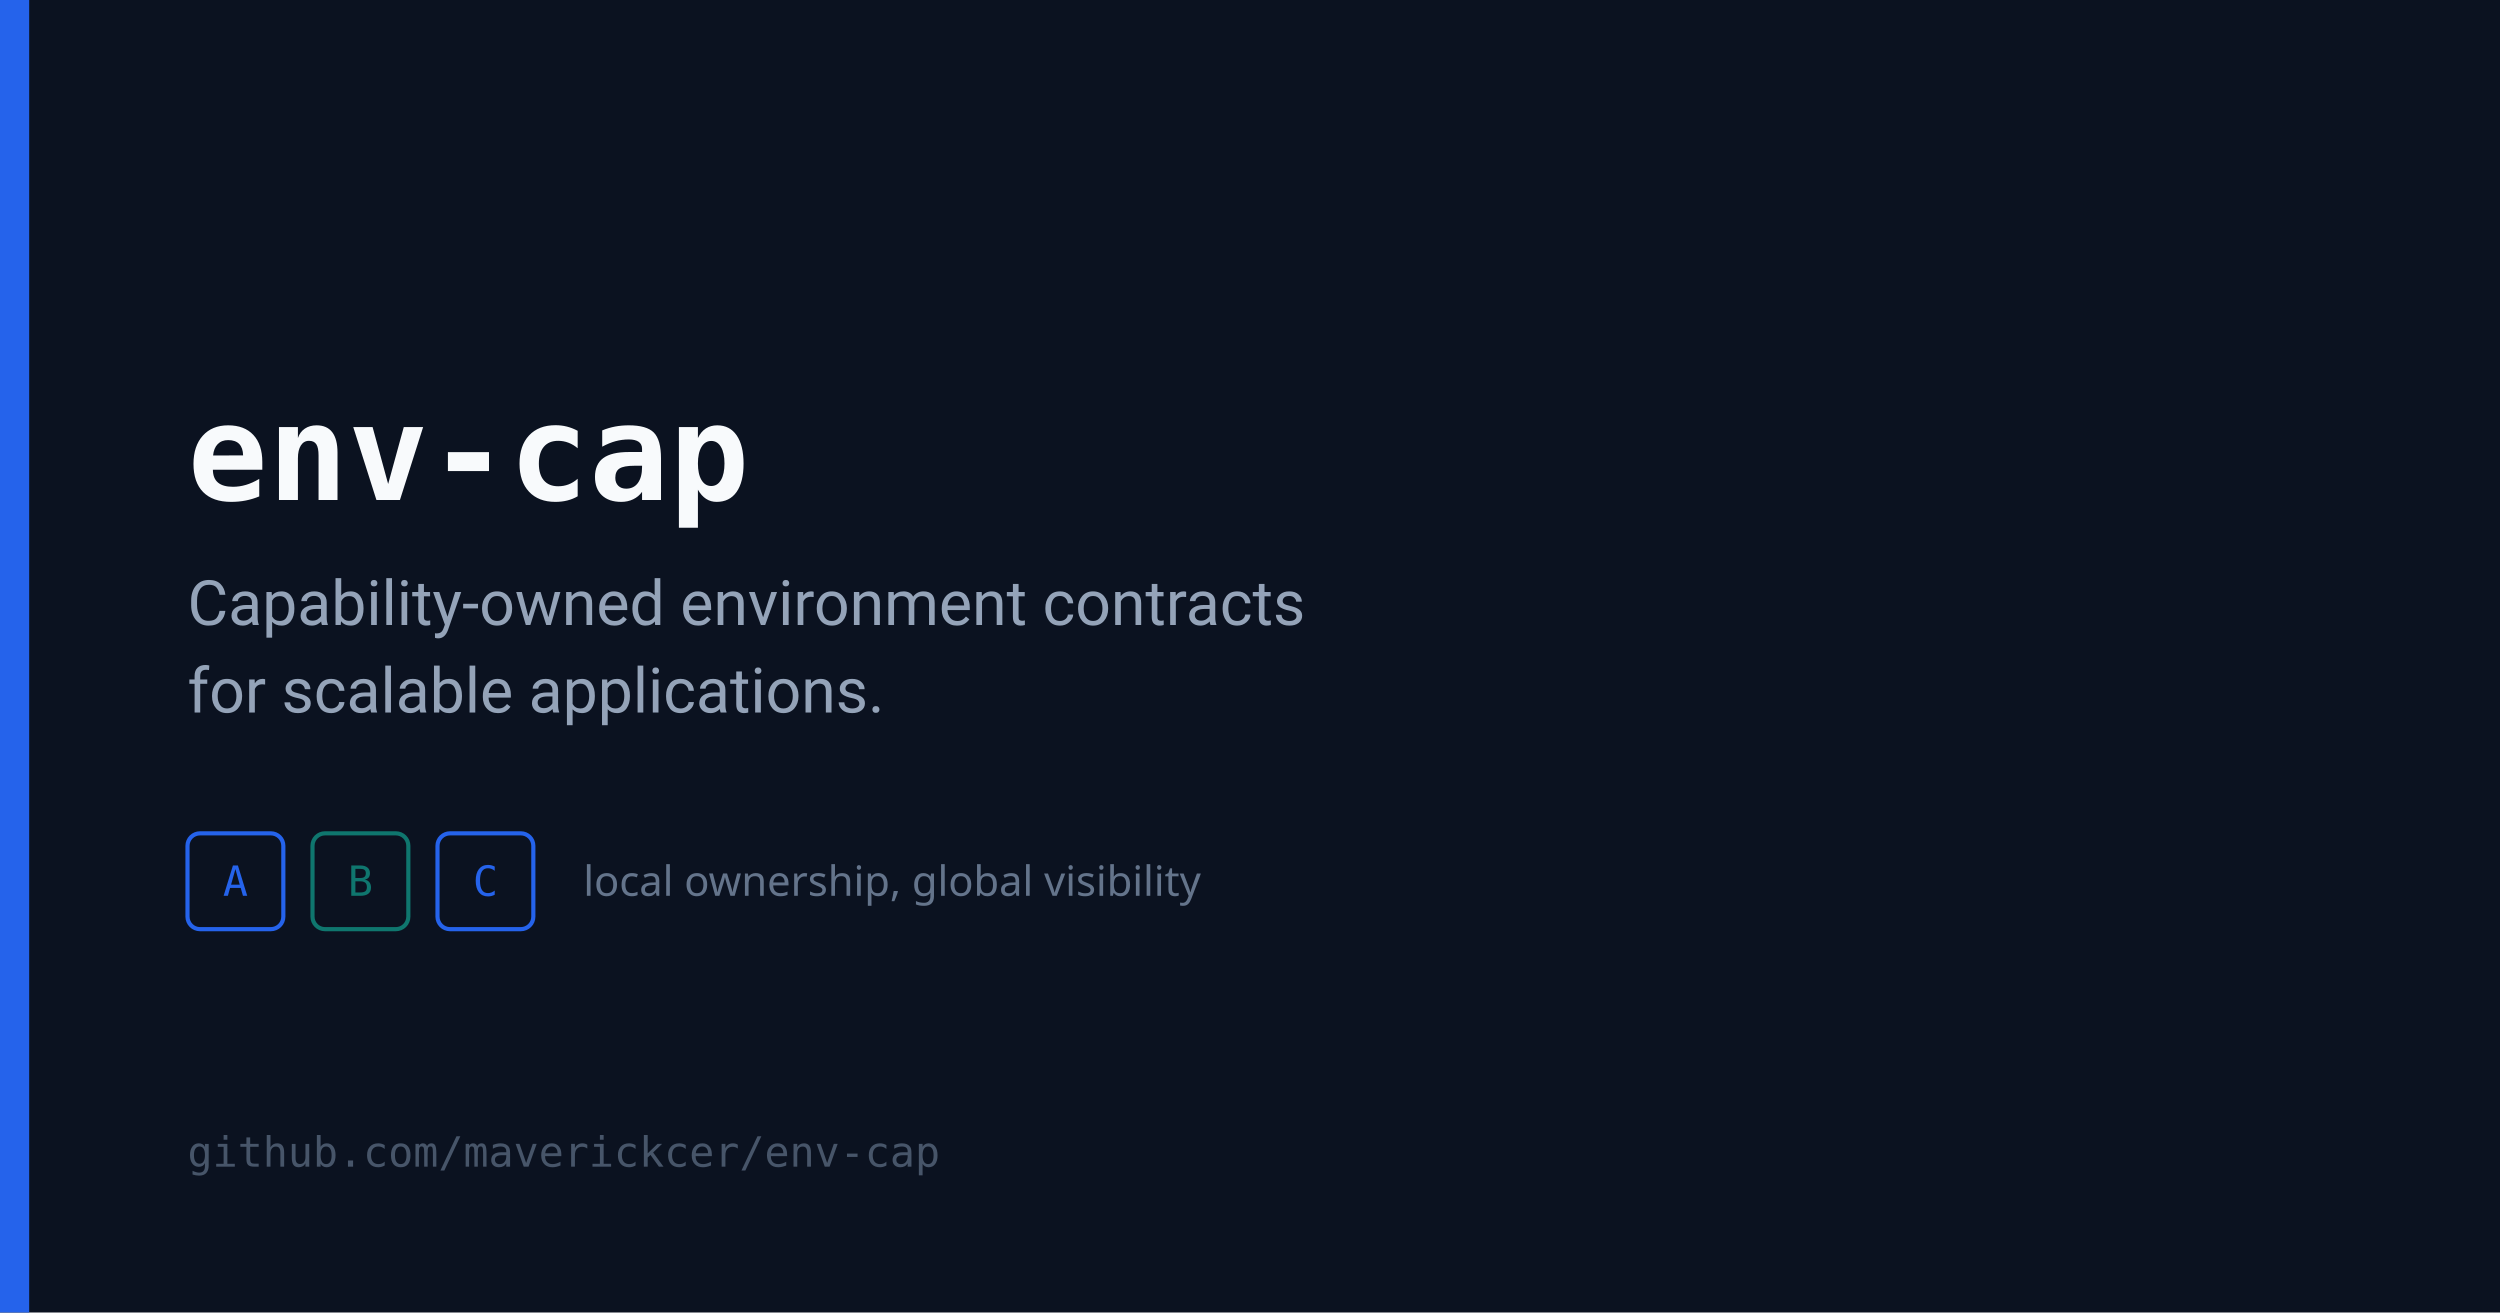
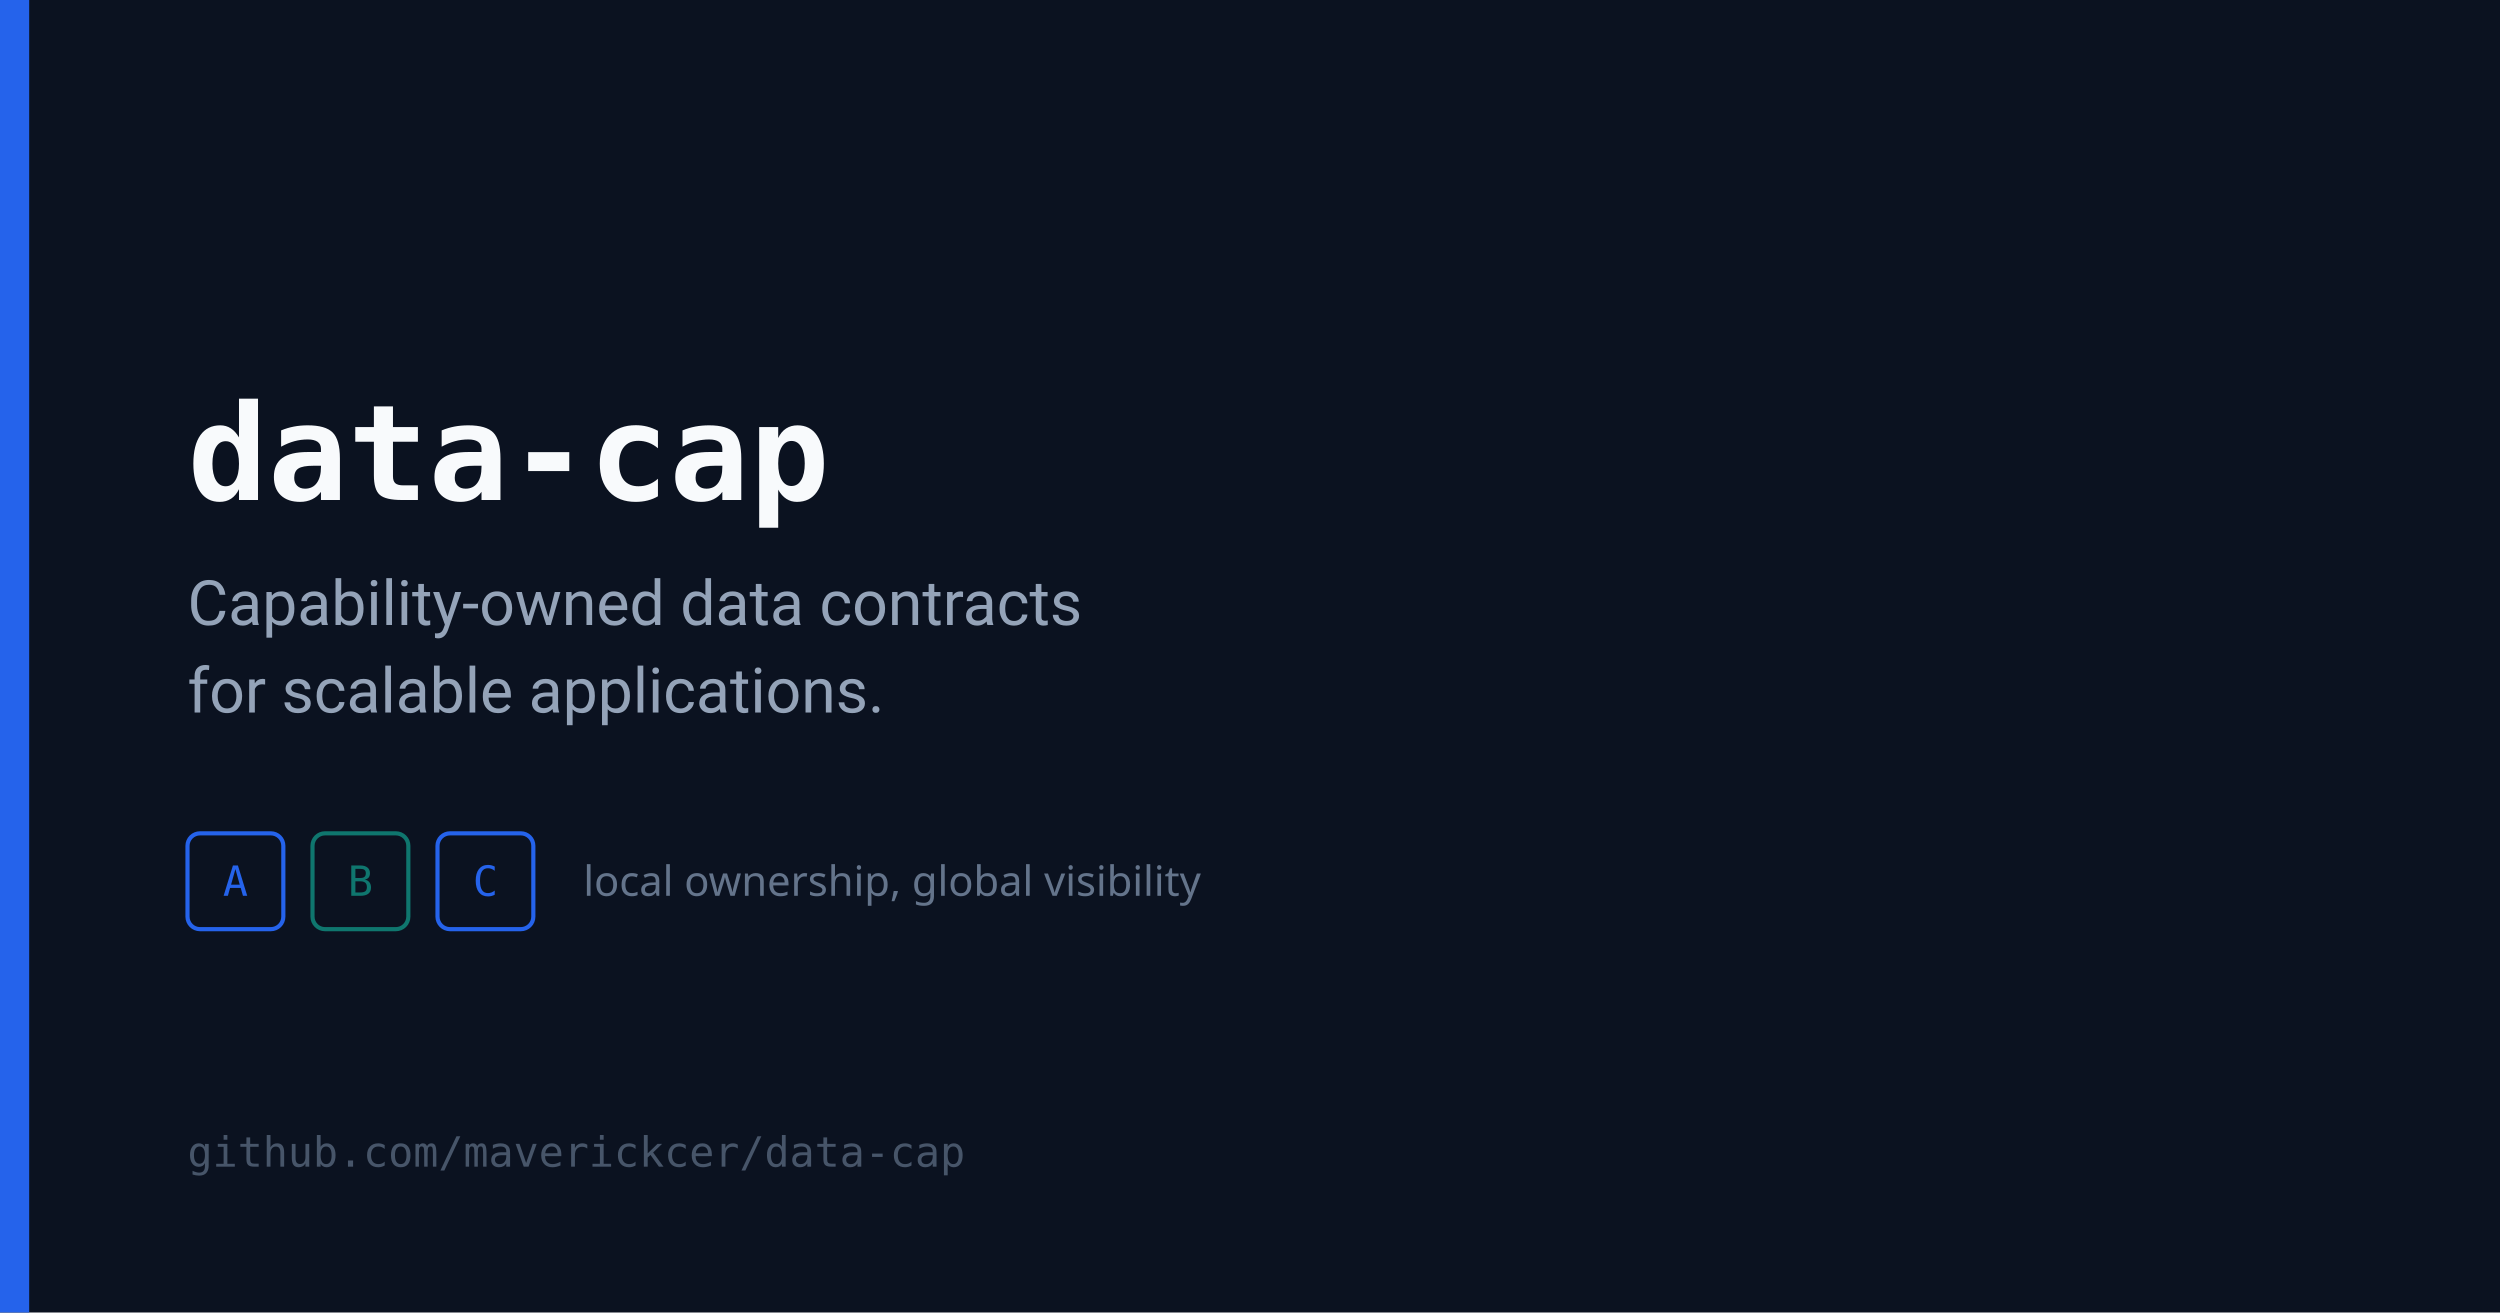
<svg xmlns="http://www.w3.org/2000/svg" width="1200" height="630" viewBox="0 0 1200 630">
  <rect width="1200" height="630" fill="#0B1220" />
  <rect x="0" y="0" width="14" height="630" fill="#2563EB" />
-   <text x="90" y="240" font-family="ui-monospace, 'SF Mono', Menlo, Consolas, monospace" font-size="64" font-weight="700" fill="#F8FAFC">env-cap</text>
-   <text x="90" y="300" font-family="ui-sans-serif, system-ui, -apple-system, 'Segoe UI', Roboto, sans-serif" font-size="30" font-weight="400" fill="#94A3B8">Capability-owned environment contracts</text>
+   <text x="90" y="240" font-family="ui-monospace, 'SF Mono', Menlo, Consolas, monospace" font-size="64" font-weight="700" fill="#F8FAFC">data-cap</text>
+   <text x="90" y="300" font-family="ui-sans-serif, system-ui, -apple-system, 'Segoe UI', Roboto, sans-serif" font-size="30" font-weight="400" fill="#94A3B8">Capability-owned data contracts</text>
  <text x="90" y="342" font-family="ui-sans-serif, system-ui, -apple-system, 'Segoe UI', Roboto, sans-serif" font-size="30" font-weight="400" fill="#94A3B8">for scalable applications.</text>
  <rect x="90" y="400" width="46" height="46" rx="6" fill="none" stroke="#2563EB" stroke-width="2" />
  <text x="113" y="430" font-family="ui-monospace, monospace" font-size="20" fill="#2563EB" text-anchor="middle">A</text>
  <rect x="150" y="400" width="46" height="46" rx="6" fill="none" stroke="#0F766E" stroke-width="2" />
  <text x="173" y="430" font-family="ui-monospace, monospace" font-size="20" fill="#0F766E" text-anchor="middle">B</text>
  <rect x="210" y="400" width="46" height="46" rx="6" fill="none" stroke="#2563EB" stroke-width="2" />
  <text x="233" y="430" font-family="ui-monospace, monospace" font-size="20" fill="#2563EB" text-anchor="middle">C</text>
  <text x="280" y="430" font-family="ui-sans-serif, system-ui, sans-serif" font-size="20" fill="#64748B">local ownership, global visibility</text>
-   <text x="90" y="560" font-family="ui-monospace, monospace" font-size="20" fill="#475569">github.com/maverickcer/env-cap</text>
+   <text x="90" y="560" font-family="ui-monospace, monospace" font-size="20" fill="#475569">github.com/maverickcer/data-cap</text>
</svg>
